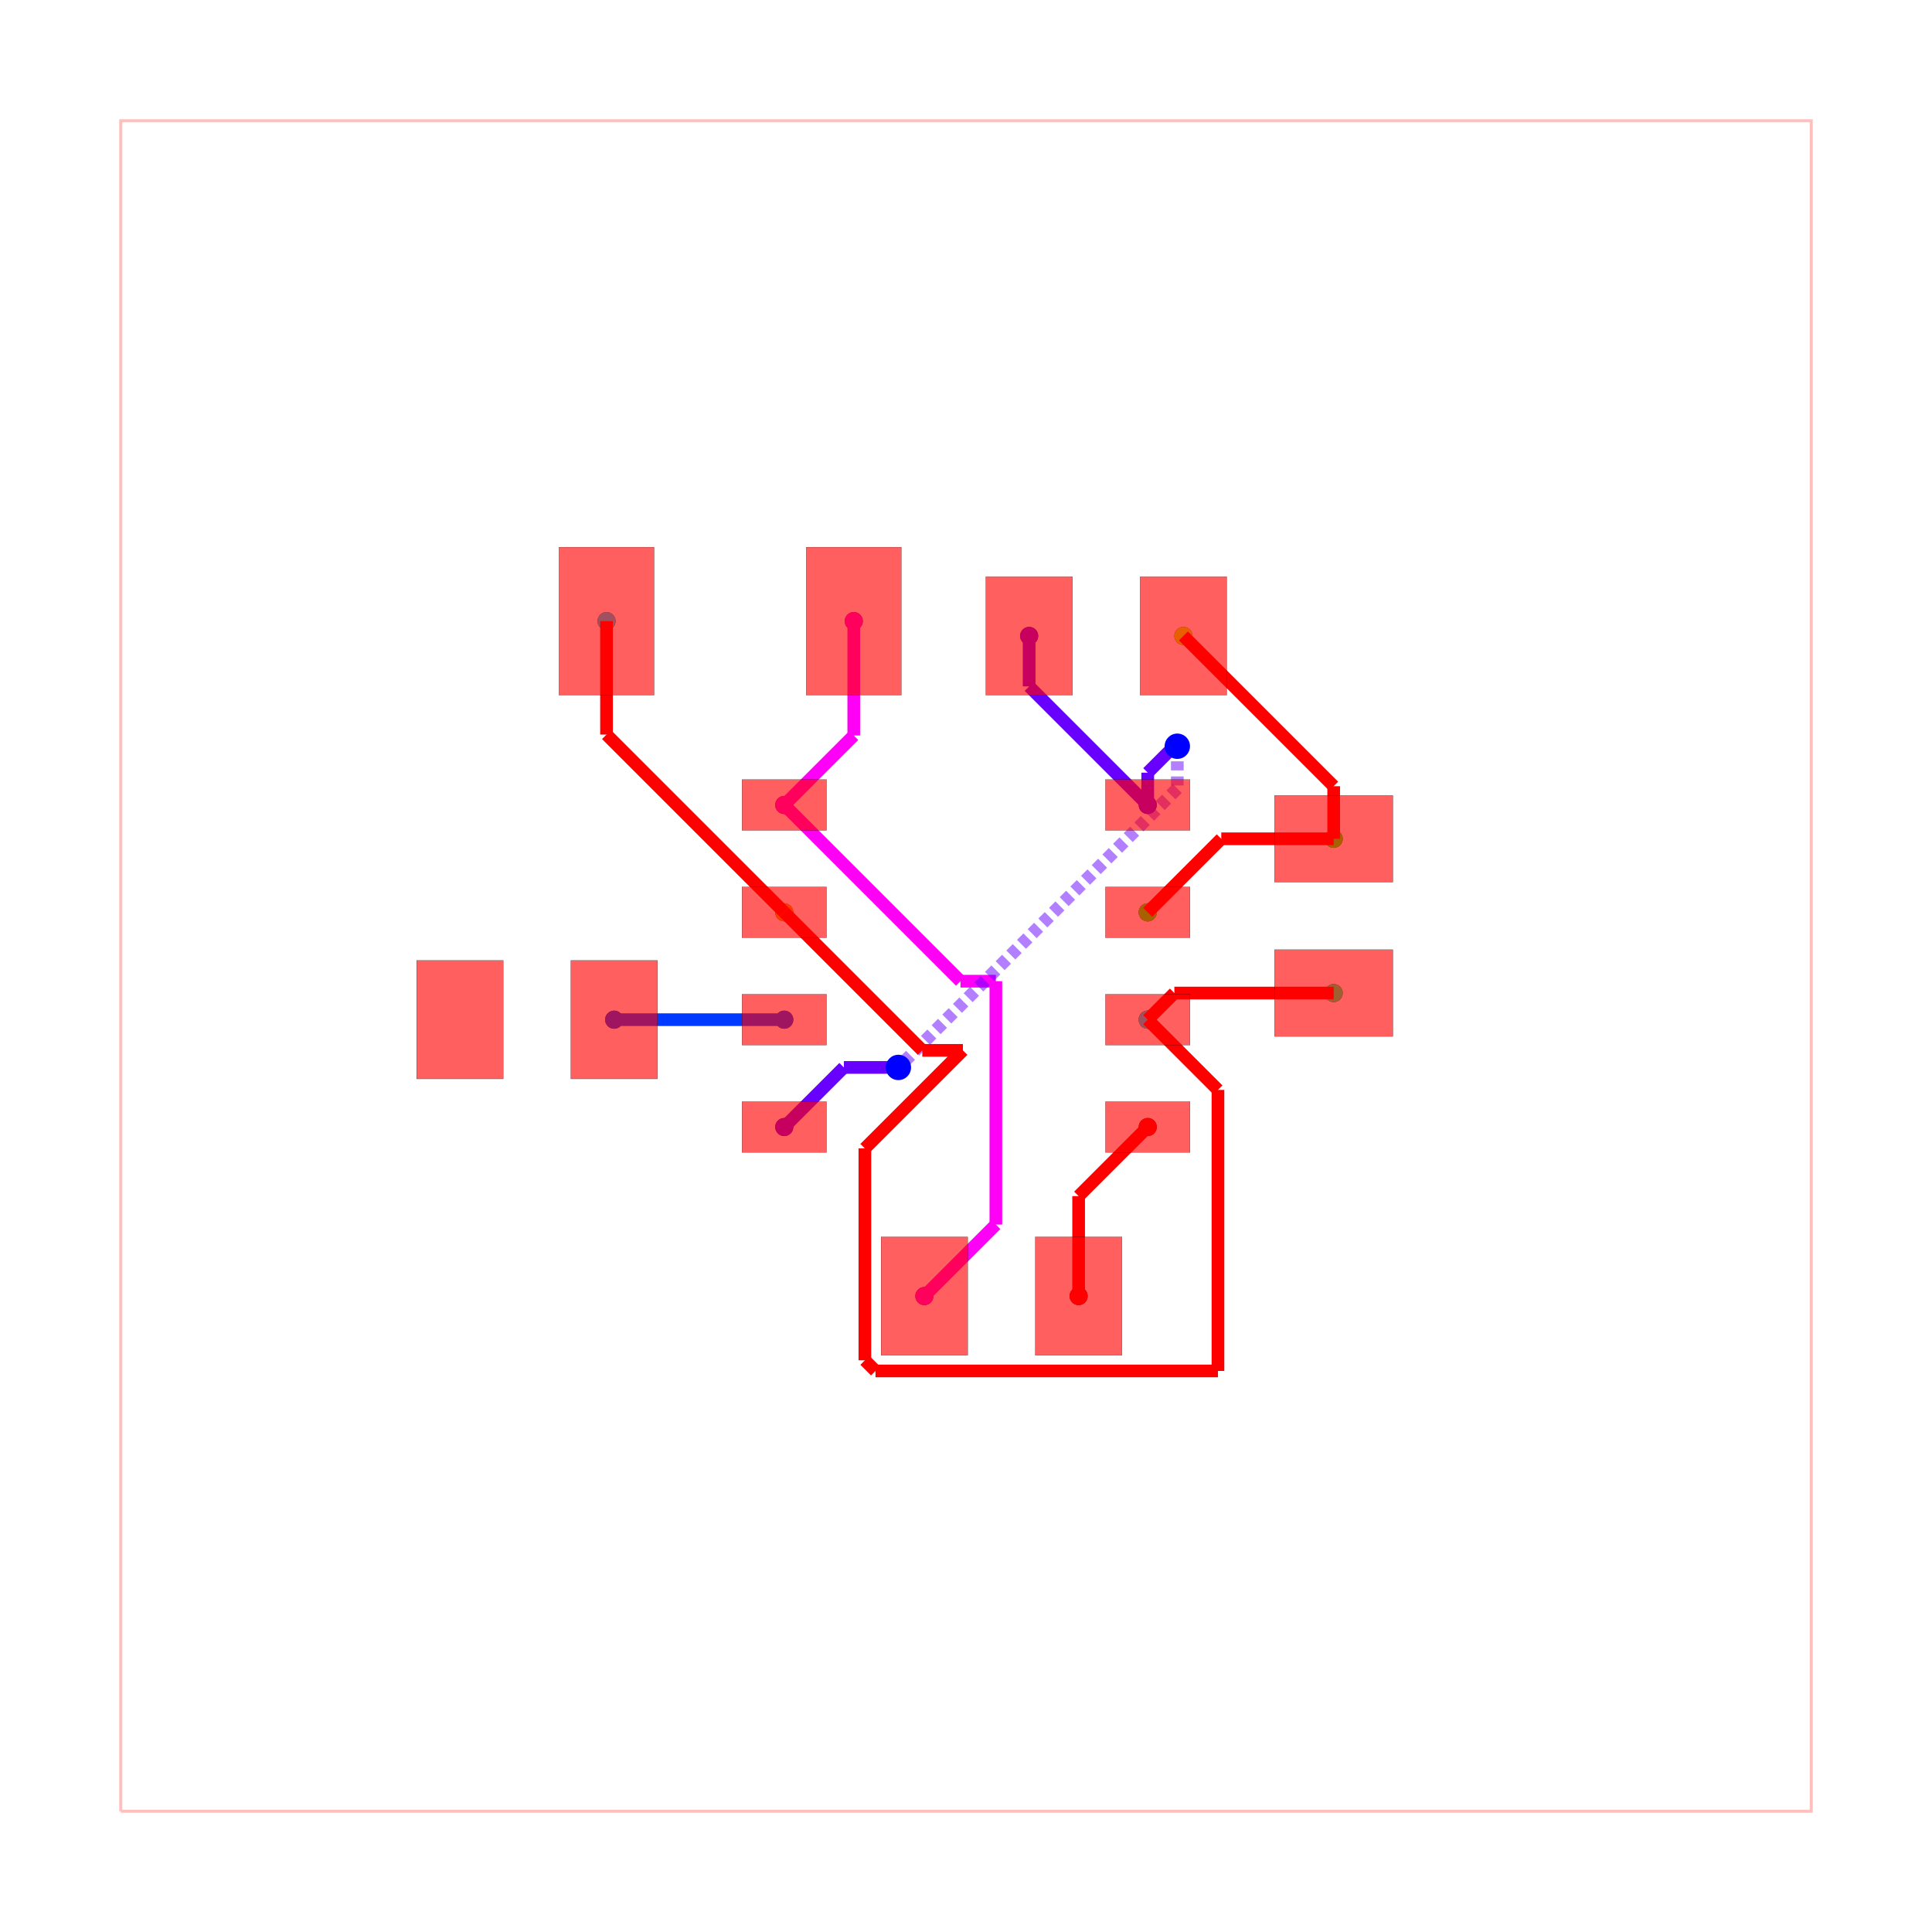
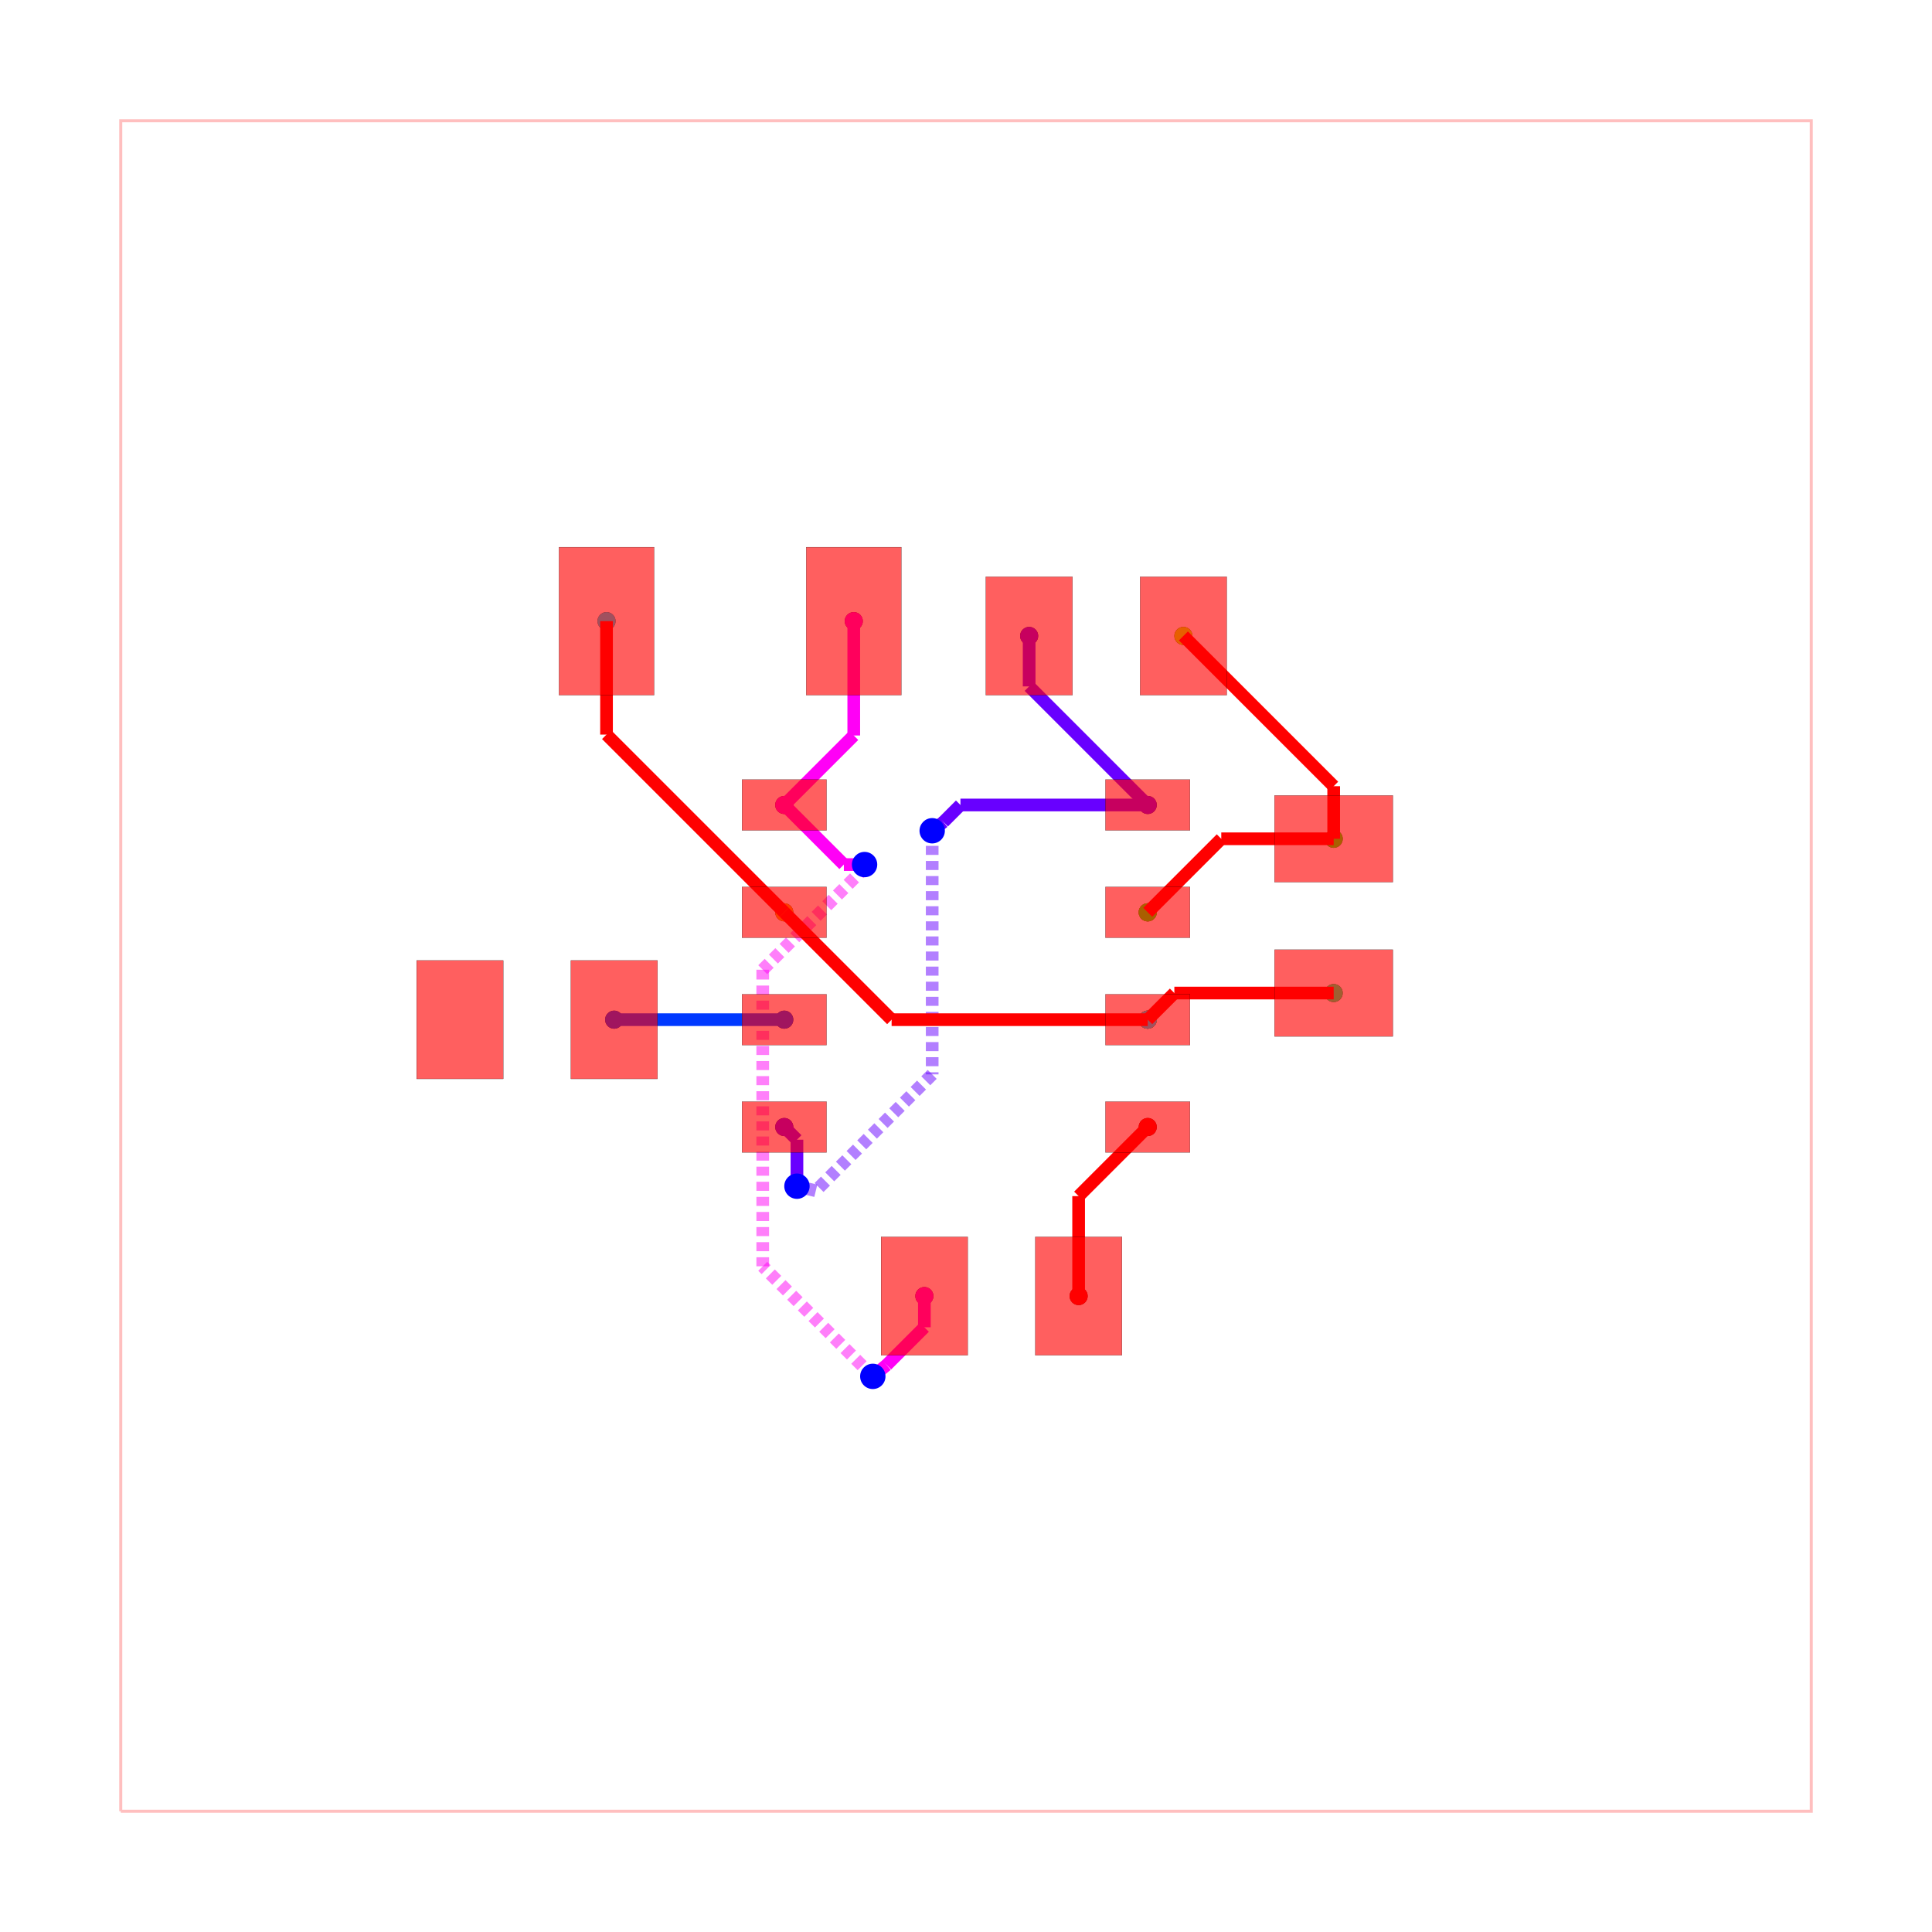
<svg xmlns="http://www.w3.org/2000/svg" width="640" height="640" viewBox="0 0 640 640">
  <rect width="100%" height="100%" fill="white" />
  <g>
    <circle data-type="point" data-label="source_trace_3 pcb_port_4" data-x="2.15" data-y="-1.905" cx="380.2" cy="373.34" r="3" fill="black" />
  </g>
  <g>
    <circle data-type="point" data-label="source_trace_3 pcb_port_14" data-x="1.332455957700033" data-y="-3.9050000000000002" cx="357.309" cy="429.34" r="3" fill="black" />
  </g>
  <g>
    <circle data-type="point" data-label="source_trace_5 pcb_port_5" data-x="2.15" data-y="-0.635" cx="380.2" cy="337.78" r="3" fill="black" />
  </g>
  <g>
    <circle data-type="point" data-label="source_trace_5 pcb_port_1" data-x="-2.15" data-y="0.635" cx="259.8" cy="302.22" r="3" fill="black" />
  </g>
  <g>
    <circle data-type="point" data-label="source_trace_7 pcb_port_9" data-x="2.5720976920476617" data-y="3.9050000000000002" cx="392.019" cy="210.66" r="3" fill="black" />
  </g>
  <g>
    <circle data-type="point" data-label="source_trace_7 pcb_port_6" data-x="2.15" data-y="0.635" cx="380.2" cy="302.22" r="3" fill="black" />
  </g>
  <g>
    <circle data-type="point" data-label="source_trace_8 pcb_port_6" data-x="2.15" data-y="0.635" cx="380.2" cy="302.22" r="3" fill="black" />
  </g>
  <g>
    <circle data-type="point" data-label="source_trace_8 pcb_port_10" data-x="4.35" data-y="1.5050000000000003" cx="441.8" cy="277.86" r="3" fill="black" />
  </g>
  <g>
    <circle data-type="point" data-label="source_trace_9 pcb_port_11" data-x="4.35" data-y="-0.31999999999999973" cx="441.8" cy="328.96" r="3" fill="black" />
  </g>
  <g>
    <circle data-type="point" data-label="source_trace_9 pcb_port_5" data-x="2.15" data-y="-0.635" cx="380.2" cy="337.78" r="3" fill="black" />
  </g>
  <g>
    <circle data-type="point" data-label="source_trace_10 pcb_port_5" data-x="2.15" data-y="-0.635" cx="380.2" cy="337.78" r="3" fill="black" />
  </g>
  <g>
    <circle data-type="point" data-label="source_trace_10 pcb_port_12" data-x="-4.252902307952339" data-y="4.08" cx="200.919" cy="205.76" r="3" fill="black" />
  </g>
  <g>
    <circle data-type="point" data-label="source_trace_12 pcb_port_2" data-x="-2.15" data-y="-0.635" cx="259.8" cy="337.78" r="3" fill="black" />
  </g>
  <g>
    <circle data-type="point" data-label="source_trace_12 pcb_port_16" data-x="-4.1625000000000005" data-y="-0.6350000000000003" cx="203.45" cy="337.78" r="3" fill="black" />
  </g>
  <g>
    <circle data-type="point" data-label="source_net_0 pcb_port_3" data-x="-2.15" data-y="-1.905" cx="259.8" cy="373.34" r="3" fill="black" />
  </g>
  <g>
    <circle data-type="point" data-label="source_net_0 pcb_port_8" data-x="0.7470976920476616" data-y="3.9050000000000002" cx="340.919" cy="210.66" r="3" fill="black" />
  </g>
  <g>
    <circle data-type="point" data-label="source_net_0 pcb_port_7" data-x="2.15" data-y="1.905" cx="380.2" cy="266.66" r="3" fill="black" />
  </g>
  <g>
    <circle data-type="point" data-label="source_net_1 pcb_port_0" data-x="-2.15" data-y="1.905" cx="259.8" cy="266.66" r="3" fill="black" />
  </g>
  <g>
    <circle data-type="point" data-label="source_net_1 pcb_port_13" data-x="-1.327902307952339" data-y="4.08" cx="282.819" cy="205.76" r="3" fill="black" />
  </g>
  <g>
    <circle data-type="point" data-label="source_net_1 pcb_port_15" data-x="-0.49254404229996707" data-y="-3.9050000000000002" cx="306.209" cy="429.34" r="3" fill="black" />
  </g>
  <g>
    <circle data-type="point" data-label="source_trace_3 (top)" data-x="2.15" data-y="-1.905" cx="380.2" cy="373.34" r="3" fill="hsl(0, 100%, 50%)" />
  </g>
  <g>
    <circle data-type="point" data-label="source_trace_3 (top)" data-x="1.332455957700033" data-y="-3.9050000000000002" cx="357.309" cy="429.34" r="3" fill="hsl(0, 100%, 50%)" />
  </g>
  <g>
    <circle data-type="point" data-label="source_trace_5 (top)" data-x="2.15" data-y="-0.635" cx="380.2" cy="337.78" r="3" fill="hsl(37.778, 100%, 50%)" />
  </g>
  <g>
    <circle data-type="point" data-label="source_trace_5 (top)" data-x="-2.15" data-y="0.635" cx="259.8" cy="302.22" r="3" fill="hsl(37.778, 100%, 50%)" />
  </g>
  <g>
    <circle data-type="point" data-label="source_trace_7 (top)" data-x="2.5720976920476617" data-y="3.9050000000000002" cx="392.019" cy="210.66" r="3" fill="hsl(75.556, 100%, 50%)" />
  </g>
  <g>
    <circle data-type="point" data-label="source_trace_7 (top)" data-x="2.15" data-y="0.635" cx="380.2" cy="302.22" r="3" fill="hsl(75.556, 100%, 50%)" />
  </g>
  <g>
    <circle data-type="point" data-label="source_trace_8 (top)" data-x="2.15" data-y="0.635" cx="380.2" cy="302.22" r="3" fill="hsl(113.333, 100%, 50%)" />
  </g>
  <g>
    <circle data-type="point" data-label="source_trace_8 (top)" data-x="4.35" data-y="1.5050000000000003" cx="441.8" cy="277.86" r="3" fill="hsl(113.333, 100%, 50%)" />
  </g>
  <g>
    <circle data-type="point" data-label="source_trace_9 (top)" data-x="4.35" data-y="-0.31999999999999973" cx="441.8" cy="328.96" r="3" fill="hsl(151.111, 100%, 50%)" />
  </g>
  <g>
    <circle data-type="point" data-label="source_trace_9 (top)" data-x="2.15" data-y="-0.635" cx="380.2" cy="337.78" r="3" fill="hsl(151.111, 100%, 50%)" />
  </g>
  <g>
    <circle data-type="point" data-label="source_trace_10 (top)" data-x="2.15" data-y="-0.635" cx="380.2" cy="337.78" r="3" fill="hsl(188.889, 100%, 50%)" />
  </g>
  <g>
    <circle data-type="point" data-label="source_trace_10 (top)" data-x="-4.252902307952339" data-y="4.08" cx="200.919" cy="205.76" r="3" fill="hsl(188.889, 100%, 50%)" />
  </g>
  <g>
    <circle data-type="point" data-label="source_trace_12 (top)" data-x="-2.15" data-y="-0.635" cx="259.8" cy="337.78" r="3" fill="hsl(226.667, 100%, 50%)" />
  </g>
  <g>
    <circle data-type="point" data-label="source_trace_12 (top)" data-x="-4.1625000000000005" data-y="-0.6350000000000003" cx="203.45" cy="337.78" r="3" fill="hsl(226.667, 100%, 50%)" />
  </g>
  <g>
    <circle data-type="point" data-label="source_net_0 (top)" data-x="-2.15" data-y="-1.905" cx="259.8" cy="373.34" r="3" fill="hsl(264.444, 100%, 50%)" />
  </g>
  <g>
    <circle data-type="point" data-label="source_net_0 (top)" data-x="0.7470976920476616" data-y="3.9050000000000002" cx="340.919" cy="210.66" r="3" fill="hsl(264.444, 100%, 50%)" />
  </g>
  <g>
    <circle data-type="point" data-label="source_net_0 (top)" data-x="2.15" data-y="1.905" cx="380.2" cy="266.66" r="3" fill="hsl(264.444, 100%, 50%)" />
  </g>
  <g>
    <circle data-type="point" data-label="source_net_1 (top)" data-x="-2.15" data-y="1.905" cx="259.8" cy="266.66" r="3" fill="hsl(302.222, 100%, 50%)" />
  </g>
  <g>
    <circle data-type="point" data-label="source_net_1 (top)" data-x="-1.327902307952339" data-y="4.08" cx="282.819" cy="205.76" r="3" fill="hsl(302.222, 100%, 50%)" />
  </g>
  <g>
    <circle data-type="point" data-label="source_net_1 (top)" data-x="-0.49254404229996707" data-y="-3.9050000000000002" cx="306.209" cy="429.34" r="3" fill="hsl(302.222, 100%, 50%)" />
  </g>
  <g>
    <polyline data-points="-10,-10 10,-10 10,10 -10,10 -10,-10" data-type="line" data-label="" points="40,600 600,600 600,40 40,40 40,600" fill="none" stroke="rgba(255,0,0,0.25)" stroke-width="1px" />
  </g>
  <g>
    <polyline data-points="-1.327902307952339,4.08 -1.327902307952339,2.7270976920476606" data-type="line" data-label="" points="282.819,205.76 282.819,243.641" fill="none" stroke="hsl(302.222, 100%, 50%)" stroke-width="4.2" />
  </g>
  <g>
    <polyline data-points="-1.327902307952339,2.7270976920476606 -2.15,1.905" data-type="line" data-label="" points="282.819,243.641 259.8,266.66" fill="none" stroke="hsl(302.222, 100%, 50%)" stroke-width="4.2" />
  </g>
  <g>
-     <polyline data-points="-0.49254404229996707,-3.9050000000000002 0.35332543838918007,-3.059130519310853" data-type="line" data-label="" points="306.209,429.34 329.893,405.656" fill="none" stroke="hsl(302.222, 100%, 50%)" stroke-width="4.2" />
-   </g>
-   <g>
-     <polyline data-points="0.35332543838918007,-3.059130519310853 0.35332543838918007,-0.17974910977880976" data-type="line" data-label="" points="329.893,405.656 329.893,325.033" fill="none" stroke="hsl(302.222, 100%, 50%)" stroke-width="4.2" />
-   </g>
-   <g>
-     <polyline data-points="0.35332543838918007,-0.17974910977880976 -0.06525089022119035,-0.17974910977880976" data-type="line" data-label="" points="329.893,325.033 318.173,325.033" fill="none" stroke="hsl(302.222, 100%, 50%)" stroke-width="4.2" />
-   </g>
-   <g>
-     <polyline data-points="-0.06525089022119035,-0.17974910977880976 -2.15,1.905" data-type="line" data-label="" points="318.173,325.033 259.8,266.66" fill="none" stroke="hsl(302.222, 100%, 50%)" stroke-width="4.2" />
+     <polyline data-points="-0.49254404229996707,-3.9050000000000002 -0.49254404229996707,-4.27430110507381" data-type="line" data-label="" points="306.209,429.34 306.209,439.68" fill="none" stroke="hsl(302.222, 100%, 50%)" stroke-width="4.2" />
+   </g>
+   <g>
+     <polyline data-points="-0.49254404229996707,-4.27430110507381 -0.9384497793926064,-4.720206842166449" data-type="line" data-label="" points="306.209,439.68 293.723,452.166" fill="none" stroke="hsl(302.222, 100%, 50%)" stroke-width="4.2" />
+   </g>
+   <g>
+     <polyline data-points="-0.9384497793926064,-4.720206842166449 -1.1025220211499835,-4.855" data-type="line" data-label="" points="293.723,452.166 289.129,455.94" fill="none" stroke="hsl(302.222, 100%, 50%)" stroke-width="4.2" />
+   </g>
+   <g>
+     <polyline data-points="-1.1025220211499835,-4.855 -2.4047768316618465,-3.5527451894881374" data-type="line" data-label="" points="289.129,455.94 252.666,419.477" fill="none" stroke="rgba(255,0,247,0.5)" stroke-width="4.2" stroke-dasharray="3 2" />
+   </g>
+   <g>
+     <polyline data-points="-2.4047768316618465,-3.5527451894881374 -2.4047768316618465,-0.14588287406208744" data-type="line" data-label="" points="252.666,419.477 252.666,324.085" fill="none" stroke="rgba(255,0,247,0.5)" stroke-width="4.2" stroke-dasharray="3 2" />
+   </g>
+   <g>
+     <polyline data-points="-2.4047768316618465,-0.14588287406208744 -2.4047768316618465,-0.04393736853901142" data-type="line" data-label="" points="252.666,324.085 252.666,321.23" fill="none" stroke="rgba(255,0,247,0.5)" stroke-width="4.2" stroke-dasharray="3 2" />
+   </g>
+   <g>
+     <polyline data-points="-2.4047768316618465,-0.04393736853901142 -1.2399252098465061,1.120914253276329" data-type="line" data-label="" points="252.666,321.23 285.282,288.614" fill="none" stroke="rgba(255,0,247,0.5)" stroke-width="4.2" stroke-dasharray="3 2" />
+   </g>
+   <g>
+     <polyline data-points="-1.2399252098465061,1.120914253276329 -1.2000000000000002,1.2" data-type="line" data-label="" points="285.282,288.614 286.4,286.4" fill="none" stroke="rgba(255,0,247,0.5)" stroke-width="4.2" stroke-dasharray="3 2" />
+   </g>
+   <g>
+     <polyline data-points="-1.2000000000000002,1.2 -1.4449999999999998,1.2" data-type="line" data-label="" points="286.4,286.4 279.54,286.4" fill="none" stroke="hsl(302.222, 100%, 50%)" stroke-width="4.2" />
+   </g>
+   <g>
+     <polyline data-points="-1.4449999999999998,1.2 -2.15,1.905" data-type="line" data-label="" points="279.54,286.4 259.8,266.66" fill="none" stroke="hsl(302.222, 100%, 50%)" stroke-width="4.2" />
  </g>
  <g>
    <polyline data-points="0.7470976920476616,3.9050000000000002 0.7470976920476616,3.3079023079523386" data-type="line" data-label="" points="340.919,210.66 340.919,227.379" fill="none" stroke="hsl(264.444, 100%, 50%)" stroke-width="4.2" />
  </g>
  <g>
    <polyline data-points="0.7470976920476616,3.3079023079523386 2.15,1.905" data-type="line" data-label="" points="340.919,227.379 380.2,266.66" fill="none" stroke="hsl(264.444, 100%, 50%)" stroke-width="4.2" />
  </g>
  <g>
-     <polyline data-points="2.15,1.905 2.15,2.2873345907090696" data-type="line" data-label="" points="380.2,266.66 380.2,255.955" fill="none" stroke="hsl(264.444, 100%, 50%)" stroke-width="4.2" />
-   </g>
-   <g>
-     <polyline data-points="2.15,2.2873345907090696 2.4099199220666288,2.5472545127756985" data-type="line" data-label="" points="380.2,255.955 387.478,248.677" fill="none" stroke="hsl(264.444, 100%, 50%)" stroke-width="4.2" />
-   </g>
-   <g>
-     <polyline data-points="2.4099199220666288,2.5472545127756985 2.5,2.6000000000000005" data-type="line" data-label="" points="387.478,248.677 390,247.2" fill="none" stroke="hsl(264.444, 100%, 50%)" stroke-width="4.2" />
-   </g>
-   <g>
-     <polyline data-points="2.5,2.6000000000000005 2.5,2.1" data-type="line" data-label="" points="390,247.2 390,261.2" fill="none" stroke="rgba(102,0,255,0.5)" stroke-width="4.2" stroke-dasharray="3 2" />
-   </g>
-   <g>
-     <polyline data-points="2.5,2.1 -0.7257760369068147,-1.1257760369068146" data-type="line" data-label="" points="390,261.2 299.678,351.522" fill="none" stroke="rgba(102,0,255,0.5)" stroke-width="4.2" stroke-dasharray="3 2" />
-   </g>
-   <g>
-     <polyline data-points="-0.7257760369068147,-1.1257760369068146 -0.8,-1.2" data-type="line" data-label="" points="299.678,351.522 297.6,353.6" fill="none" stroke="rgba(102,0,255,0.5)" stroke-width="4.2" stroke-dasharray="3 2" />
-   </g>
-   <g>
-     <polyline data-points="-0.8,-1.2 -1.4449999999999998,-1.2" data-type="line" data-label="" points="297.6,353.6 279.54,353.6" fill="none" stroke="hsl(264.444, 100%, 50%)" stroke-width="4.2" />
-   </g>
-   <g>
-     <polyline data-points="-1.4449999999999998,-1.2 -2.15,-1.905" data-type="line" data-label="" points="279.54,353.6 259.8,373.34" fill="none" stroke="hsl(264.444, 100%, 50%)" stroke-width="4.2" />
+     <polyline data-points="2.15,1.905 -0.06576280303465032,1.905" data-type="line" data-label="" points="380.2,266.66 318.159,266.66" fill="none" stroke="hsl(264.444, 100%, 50%)" stroke-width="4.2" />
+   </g>
+   <g>
+     <polyline data-points="-0.06576280303465032,1.905 -0.26670226701280175,1.7040605360218486" data-type="line" data-label="" points="318.159,266.66 312.532,272.286" fill="none" stroke="hsl(264.444, 100%, 50%)" stroke-width="4.2" />
+   </g>
+   <g>
+     <polyline data-points="-0.26670226701280175,1.7040605360218486 -0.40000000000000013,1.5999999999999996" data-type="line" data-label="" points="312.532,272.286 308.8,275.2" fill="none" stroke="hsl(264.444, 100%, 50%)" stroke-width="4.2" />
+   </g>
+   <g>
+     <polyline data-points="-0.40000000000000013,1.5999999999999996 -0.40000000000000013,-1.2822146826887415" data-type="line" data-label="" points="308.8,275.2 308.8,355.902" fill="none" stroke="rgba(102,0,255,0.5)" stroke-width="4.2" stroke-dasharray="3 2" />
+   </g>
+   <g>
+     <polyline data-points="-0.40000000000000013,-1.2822146826887415 -1.7768748702039918,-2.659089552892733" data-type="line" data-label="" points="308.8,355.902 270.248,394.455" fill="none" stroke="rgba(102,0,255,0.5)" stroke-width="4.2" stroke-dasharray="3 2" />
+   </g>
+   <g>
+     <polyline data-points="-1.7768748702039918,-2.659089552892733 -2.0000000000000004,-2.605" data-type="line" data-label="" points="270.248,394.455 264,392.94" fill="none" stroke="rgba(102,0,255,0.5)" stroke-width="4.2" stroke-dasharray="3 2" />
+   </g>
+   <g>
+     <polyline data-points="-2.0000000000000004,-2.605 -2.0000000000000004,-2.0549999999999997" data-type="line" data-label="" points="264,392.94 264,377.54" fill="none" stroke="hsl(264.444, 100%, 50%)" stroke-width="4.2" />
+   </g>
+   <g>
+     <polyline data-points="-2.0000000000000004,-2.0549999999999997 -2.15,-1.905" data-type="line" data-label="" points="264,377.54 259.8,373.34" fill="none" stroke="hsl(264.444, 100%, 50%)" stroke-width="4.2" />
  </g>
  <g>
    <polyline data-points="-4.1625000000000005,-0.6350000000000003 -2.1500000000000004,-0.6350000000000003" data-type="line" data-label="" points="203.45,337.78 259.8,337.78" fill="none" stroke="hsl(226.667, 100%, 50%)" stroke-width="4.2" />
  </g>
  <g>
    <polyline data-points="-2.1500000000000004,-0.6350000000000003 -2.15,-0.635" data-type="line" data-label="" points="259.8,337.78 259.8,337.78" fill="none" stroke="hsl(226.667, 100%, 50%)" stroke-width="4.2" />
  </g>
  <g>
    <polyline data-points="4.35,1.5050000000000003 3.0200000000000005,1.5050000000000003" data-type="line" data-label="" points="441.8,277.86 404.56,277.86" fill="none" stroke="red" stroke-width="4.2" />
  </g>
  <g>
    <polyline data-points="3.0200000000000005,1.5050000000000003 2.15,0.635" data-type="line" data-label="" points="404.56,277.86 380.2,302.22" fill="none" stroke="red" stroke-width="4.2" />
  </g>
  <g>
    <polyline data-points="4.35,1.5050000000000003 4.35,2.1270976920476623" data-type="line" data-label="" points="441.8,277.86 441.8,260.441" fill="none" stroke="red" stroke-width="4.2" />
  </g>
  <g>
    <polyline data-points="4.35,2.1270976920476623 2.5720976920476617,3.9050000000000002" data-type="line" data-label="" points="441.8,260.441 392.019,210.66" fill="none" stroke="red" stroke-width="4.2" />
  </g>
  <g>
    <polyline data-points="4.35,-0.31999999999999973 2.4650000000000003,-0.31999999999999973" data-type="line" data-label="" points="441.8,328.96 389.02,328.96" fill="none" stroke="red" stroke-width="4.2" />
  </g>
  <g>
    <polyline data-points="2.4650000000000003,-0.31999999999999973 2.15,-0.635" data-type="line" data-label="" points="389.02,328.96 380.2,337.78" fill="none" stroke="red" stroke-width="4.2" />
  </g>
  <g>
    <polyline data-points="-4.252902307952339,4.08 -4.252902307952339,2.7379023079523392" data-type="line" data-label="" points="200.919,205.76 200.919,243.339" fill="none" stroke="red" stroke-width="4.2" />
  </g>
  <g>
    <polyline data-points="-4.252902307952339,2.7379023079523392 -2.15,0.635" data-type="line" data-label="" points="200.919,243.339 259.8,302.22" fill="none" stroke="red" stroke-width="4.2" />
  </g>
  <g>
-     <polyline data-points="2.15,-0.635 2.980895941321326,-1.4658959413213262" data-type="line" data-label="" points="380.2,337.78 403.465,361.045" fill="none" stroke="red" stroke-width="4.2" />
-   </g>
-   <g>
-     <polyline data-points="2.980895941321326,-1.4658959413213262 2.980895941321326,-4.7907320594824165" data-type="line" data-label="" points="403.465,361.045 403.465,454.14" fill="none" stroke="red" stroke-width="4.2" />
-   </g>
-   <g>
-     <polyline data-points="2.980895941321326,-4.7907320594824165 -1.0706109678011289,-4.7907320594824165" data-type="line" data-label="" points="403.465,454.14 290.023,454.14" fill="none" stroke="red" stroke-width="4.2" />
-   </g>
-   <g>
-     <polyline data-points="-1.0706109678011289,-4.7907320594824165 -1.1964087997429593,-4.664934227540586" data-type="line" data-label="" points="290.023,454.14 286.501,450.618" fill="none" stroke="red" stroke-width="4.2" />
-   </g>
-   <g>
-     <polyline data-points="-1.1964087997429593,-4.664934227540586 -1.1964087997429593,-2.157872198409919" data-type="line" data-label="" points="286.501,450.618 286.501,380.42" fill="none" stroke="red" stroke-width="4.2" />
-   </g>
-   <g>
-     <polyline data-points="-1.1964087997429593,-2.157872198409919 -0.0365861616561861,-0.9980495603231456" data-type="line" data-label="" points="286.501,380.42 318.976,347.945" fill="none" stroke="red" stroke-width="4.2" />
-   </g>
-   <g>
-     <polyline data-points="-0.0365861616561861,-0.9980495603231456 -0.5169504396768543,-0.9980495603231456" data-type="line" data-label="" points="318.976,347.945 305.525,347.945" fill="none" stroke="red" stroke-width="4.2" />
-   </g>
-   <g>
-     <polyline data-points="-0.5169504396768543,-0.9980495603231456 -2.15,0.635" data-type="line" data-label="" points="305.525,347.945 259.8,302.22" fill="none" stroke="red" stroke-width="4.2" />
+     <polyline data-points="2.15,-0.635 -0.8799999999999999,-0.635" data-type="line" data-label="" points="380.2,337.78 295.36,337.78" fill="none" stroke="red" stroke-width="4.2" />
+   </g>
+   <g>
+     <polyline data-points="-0.8799999999999999,-0.635 -2.15,0.635" data-type="line" data-label="" points="295.36,337.78 259.8,302.22" fill="none" stroke="red" stroke-width="4.2" />
  </g>
  <g>
    <polyline data-points="1.332455957700033,-3.9050000000000002 1.332455957700033,-2.722544042299967" data-type="line" data-label="" points="357.309,429.34 357.309,396.231" fill="none" stroke="hsl(0, 100%, 50%)" stroke-width="4.2" />
  </g>
  <g>
    <polyline data-points="1.332455957700033,-2.722544042299967 2.15,-1.905" data-type="line" data-label="" points="357.309,396.231 380.2,373.34" fill="none" stroke="hsl(0, 100%, 50%)" stroke-width="4.2" />
  </g>
  <g>
    <rect data-type="rect" data-label="top" data-x="-2.15" data-y="1.905" x="245.8" y="258.26" width="28" height="16.8" fill="rgba(255,0,0,0.25)" stroke="black" stroke-width="0.036" />
  </g>
  <g>
    <rect data-type="rect" data-label="top" data-x="-2.15" data-y="0.635" x="245.8" y="293.82" width="28" height="16.8" fill="rgba(255,0,0,0.25)" stroke="black" stroke-width="0.036" />
  </g>
  <g>
    <rect data-type="rect" data-label="top" data-x="-2.15" data-y="-0.635" x="245.8" y="329.38" width="28" height="16.8" fill="rgba(255,0,0,0.25)" stroke="black" stroke-width="0.036" />
  </g>
  <g>
    <rect data-type="rect" data-label="top" data-x="-2.15" data-y="-1.905" x="245.8" y="364.94" width="28" height="16.8" fill="rgba(255,0,0,0.25)" stroke="black" stroke-width="0.036" />
  </g>
  <g>
    <rect data-type="rect" data-label="top" data-x="2.15" data-y="-1.905" x="366.2" y="364.94" width="28" height="16.8" fill="rgba(255,0,0,0.25)" stroke="black" stroke-width="0.036" />
  </g>
  <g>
    <rect data-type="rect" data-label="top" data-x="2.15" data-y="-0.635" x="366.2" y="329.38" width="28" height="16.8" fill="rgba(255,0,0,0.25)" stroke="black" stroke-width="0.036" />
  </g>
  <g>
    <rect data-type="rect" data-label="top" data-x="2.15" data-y="0.635" x="366.2" y="293.82" width="28" height="16.8" fill="rgba(255,0,0,0.25)" stroke="black" stroke-width="0.036" />
  </g>
  <g>
    <rect data-type="rect" data-label="top" data-x="2.15" data-y="1.905" x="366.2" y="258.26" width="28" height="16.8" fill="rgba(255,0,0,0.25)" stroke="black" stroke-width="0.036" />
  </g>
  <g>
    <rect data-type="rect" data-label="top" data-x="0.7470976920476616" data-y="3.9050000000000002" x="326.569" y="191.06" width="28.7" height="39.2" fill="rgba(255,0,0,0.25)" stroke="black" stroke-width="0.036" />
  </g>
  <g>
    <rect data-type="rect" data-label="top" data-x="2.5720976920476617" data-y="3.9050000000000002" x="377.669" y="191.06" width="28.7" height="39.2" fill="rgba(255,0,0,0.25)" stroke="black" stroke-width="0.036" />
  </g>
  <g>
    <rect data-type="rect" data-label="top" data-x="4.35" data-y="1.5050000000000003" x="422.2" y="263.51" width="39.2" height="28.7" fill="rgba(255,0,0,0.25)" stroke="black" stroke-width="0.036" />
  </g>
  <g>
    <rect data-type="rect" data-label="top" data-x="4.35" data-y="-0.31999999999999973" x="422.2" y="314.61" width="39.2" height="28.7" fill="rgba(255,0,0,0.25)" stroke="black" stroke-width="0.036" />
  </g>
  <g>
    <rect data-type="rect" data-label="top" data-x="-4.252902307952339" data-y="4.08" x="185.169" y="181.26" width="31.5" height="49" fill="rgba(255,0,0,0.25)" stroke="black" stroke-width="0.036" />
  </g>
  <g>
    <rect data-type="rect" data-label="top" data-x="-1.327902307952339" data-y="4.08" x="267.069" y="181.26" width="31.5" height="49" fill="rgba(255,0,0,0.25)" stroke="black" stroke-width="0.036" />
  </g>
  <g>
    <rect data-type="rect" data-label="top" data-x="1.332455957700033" data-y="-3.9050000000000002" x="342.959" y="409.74" width="28.7" height="39.2" fill="rgba(255,0,0,0.25)" stroke="black" stroke-width="0.036" />
  </g>
  <g>
    <rect data-type="rect" data-label="top" data-x="-0.49254404229996707" data-y="-3.9050000000000002" x="291.859" y="409.74" width="28.7" height="39.2" fill="rgba(255,0,0,0.25)" stroke="black" stroke-width="0.036" />
  </g>
  <g>
    <rect data-type="rect" data-label="top" data-x="-4.1625000000000005" data-y="-0.6350000000000003" x="189.1" y="318.18" width="28.7" height="39.2" fill="rgba(255,0,0,0.25)" stroke="black" stroke-width="0.036" />
  </g>
  <g>
    <rect data-type="rect" data-label="top" data-x="-5.9875" data-y="-0.6350000000000001" x="138" y="318.18" width="28.7" height="39.2" fill="rgba(255,0,0,0.25)" stroke="black" stroke-width="0.036" />
  </g>
  <g>
    <rect data-type="rect" data-label="" data-x="-2.15" data-y="1.905" x="245.8" y="258.26" width="28" height="16.8" fill="rgba(255,0,0,0.5)" stroke="black" stroke-width="0.036" />
  </g>
  <g>
    <rect data-type="rect" data-label="" data-x="-2.15" data-y="0.635" x="245.8" y="293.82" width="28" height="16.8" fill="rgba(255,0,0,0.5)" stroke="black" stroke-width="0.036" />
  </g>
  <g>
    <rect data-type="rect" data-label="" data-x="-2.15" data-y="-0.635" x="245.8" y="329.38" width="28" height="16.8" fill="rgba(255,0,0,0.5)" stroke="black" stroke-width="0.036" />
  </g>
  <g>
    <rect data-type="rect" data-label="" data-x="-2.15" data-y="-1.905" x="245.8" y="364.94" width="28" height="16.8" fill="rgba(255,0,0,0.5)" stroke="black" stroke-width="0.036" />
  </g>
  <g>
    <rect data-type="rect" data-label="" data-x="2.15" data-y="-1.905" x="366.2" y="364.94" width="28" height="16.8" fill="rgba(255,0,0,0.5)" stroke="black" stroke-width="0.036" />
  </g>
  <g>
    <rect data-type="rect" data-label="" data-x="2.15" data-y="-0.635" x="366.2" y="329.38" width="28" height="16.8" fill="rgba(255,0,0,0.5)" stroke="black" stroke-width="0.036" />
  </g>
  <g>
    <rect data-type="rect" data-label="" data-x="2.15" data-y="0.635" x="366.2" y="293.82" width="28" height="16.8" fill="rgba(255,0,0,0.5)" stroke="black" stroke-width="0.036" />
  </g>
  <g>
    <rect data-type="rect" data-label="" data-x="2.15" data-y="1.905" x="366.2" y="258.26" width="28" height="16.8" fill="rgba(255,0,0,0.5)" stroke="black" stroke-width="0.036" />
  </g>
  <g>
    <rect data-type="rect" data-label="" data-x="0.7470976920476616" data-y="3.9050000000000002" x="326.569" y="191.06" width="28.7" height="39.2" fill="rgba(255,0,0,0.5)" stroke="black" stroke-width="0.036" />
  </g>
  <g>
    <rect data-type="rect" data-label="" data-x="2.5720976920476617" data-y="3.9050000000000002" x="377.669" y="191.06" width="28.7" height="39.2" fill="rgba(255,0,0,0.5)" stroke="black" stroke-width="0.036" />
  </g>
  <g>
    <rect data-type="rect" data-label="" data-x="4.35" data-y="1.5050000000000003" x="422.2" y="263.51" width="39.2" height="28.7" fill="rgba(255,0,0,0.5)" stroke="black" stroke-width="0.036" />
  </g>
  <g>
    <rect data-type="rect" data-label="" data-x="4.35" data-y="-0.31999999999999973" x="422.2" y="314.61" width="39.2" height="28.7" fill="rgba(255,0,0,0.5)" stroke="black" stroke-width="0.036" />
  </g>
  <g>
    <rect data-type="rect" data-label="" data-x="-4.252902307952339" data-y="4.08" x="185.169" y="181.26" width="31.5" height="49" fill="rgba(255,0,0,0.5)" stroke="black" stroke-width="0.036" />
  </g>
  <g>
    <rect data-type="rect" data-label="" data-x="-1.327902307952339" data-y="4.08" x="267.069" y="181.26" width="31.5" height="49" fill="rgba(255,0,0,0.5)" stroke="black" stroke-width="0.036" />
  </g>
  <g>
    <rect data-type="rect" data-label="" data-x="1.332455957700033" data-y="-3.9050000000000002" x="342.959" y="409.74" width="28.7" height="39.2" fill="rgba(255,0,0,0.5)" stroke="black" stroke-width="0.036" />
  </g>
  <g>
    <rect data-type="rect" data-label="" data-x="-0.49254404229996707" data-y="-3.9050000000000002" x="291.859" y="409.74" width="28.7" height="39.2" fill="rgba(255,0,0,0.5)" stroke="black" stroke-width="0.036" />
  </g>
  <g>
    <rect data-type="rect" data-label="" data-x="-4.1625000000000005" data-y="-0.6350000000000003" x="189.1" y="318.18" width="28.7" height="39.2" fill="rgba(255,0,0,0.5)" stroke="black" stroke-width="0.036" />
  </g>
  <g>
    <rect data-type="rect" data-label="" data-x="-5.9875" data-y="-0.6350000000000001" x="138" y="318.18" width="28.7" height="39.2" fill="rgba(255,0,0,0.5)" stroke="black" stroke-width="0.036" />
  </g>
-   <circle data-type="circle" data-label="" data-x="2.5" data-y="2.6000000000000005" cx="390" cy="247.2" r="4.2" fill="blue" stroke="none" stroke-width="0.036" />
-   <circle data-type="circle" data-label="" data-x="-0.8" data-y="-1.2" cx="297.6" cy="353.6" r="4.2" fill="blue" stroke="none" stroke-width="0.036" />
+   <circle data-type="circle" data-label="" data-x="-1.1025220211499835" data-y="-4.855" cx="289.129" cy="455.94" r="4.2" fill="blue" stroke="none" stroke-width="0.036" />
+   <circle data-type="circle" data-label="" data-x="-1.2000000000000002" data-y="1.2" cx="286.4" cy="286.4" r="4.2" fill="blue" stroke="none" stroke-width="0.036" />
+   <circle data-type="circle" data-label="" data-x="-0.40000000000000013" data-y="1.5999999999999996" cx="308.8" cy="275.2" r="4.2" fill="blue" stroke="none" stroke-width="0.036" />
+   <circle data-type="circle" data-label="" data-x="-2.0000000000000004" data-y="-2.605" cx="264" cy="392.94" r="4.2" fill="blue" stroke="none" stroke-width="0.036" />
  <g id="crosshair" style="display: none">
    <line id="crosshair-h" y1="0" y2="640" stroke="#666" stroke-width="0.5" />
    <line id="crosshair-v" x1="0" x2="640" stroke="#666" stroke-width="0.5" />
    <text id="coordinates" font-family="monospace" font-size="12" fill="#666" />
  </g>
</svg>
